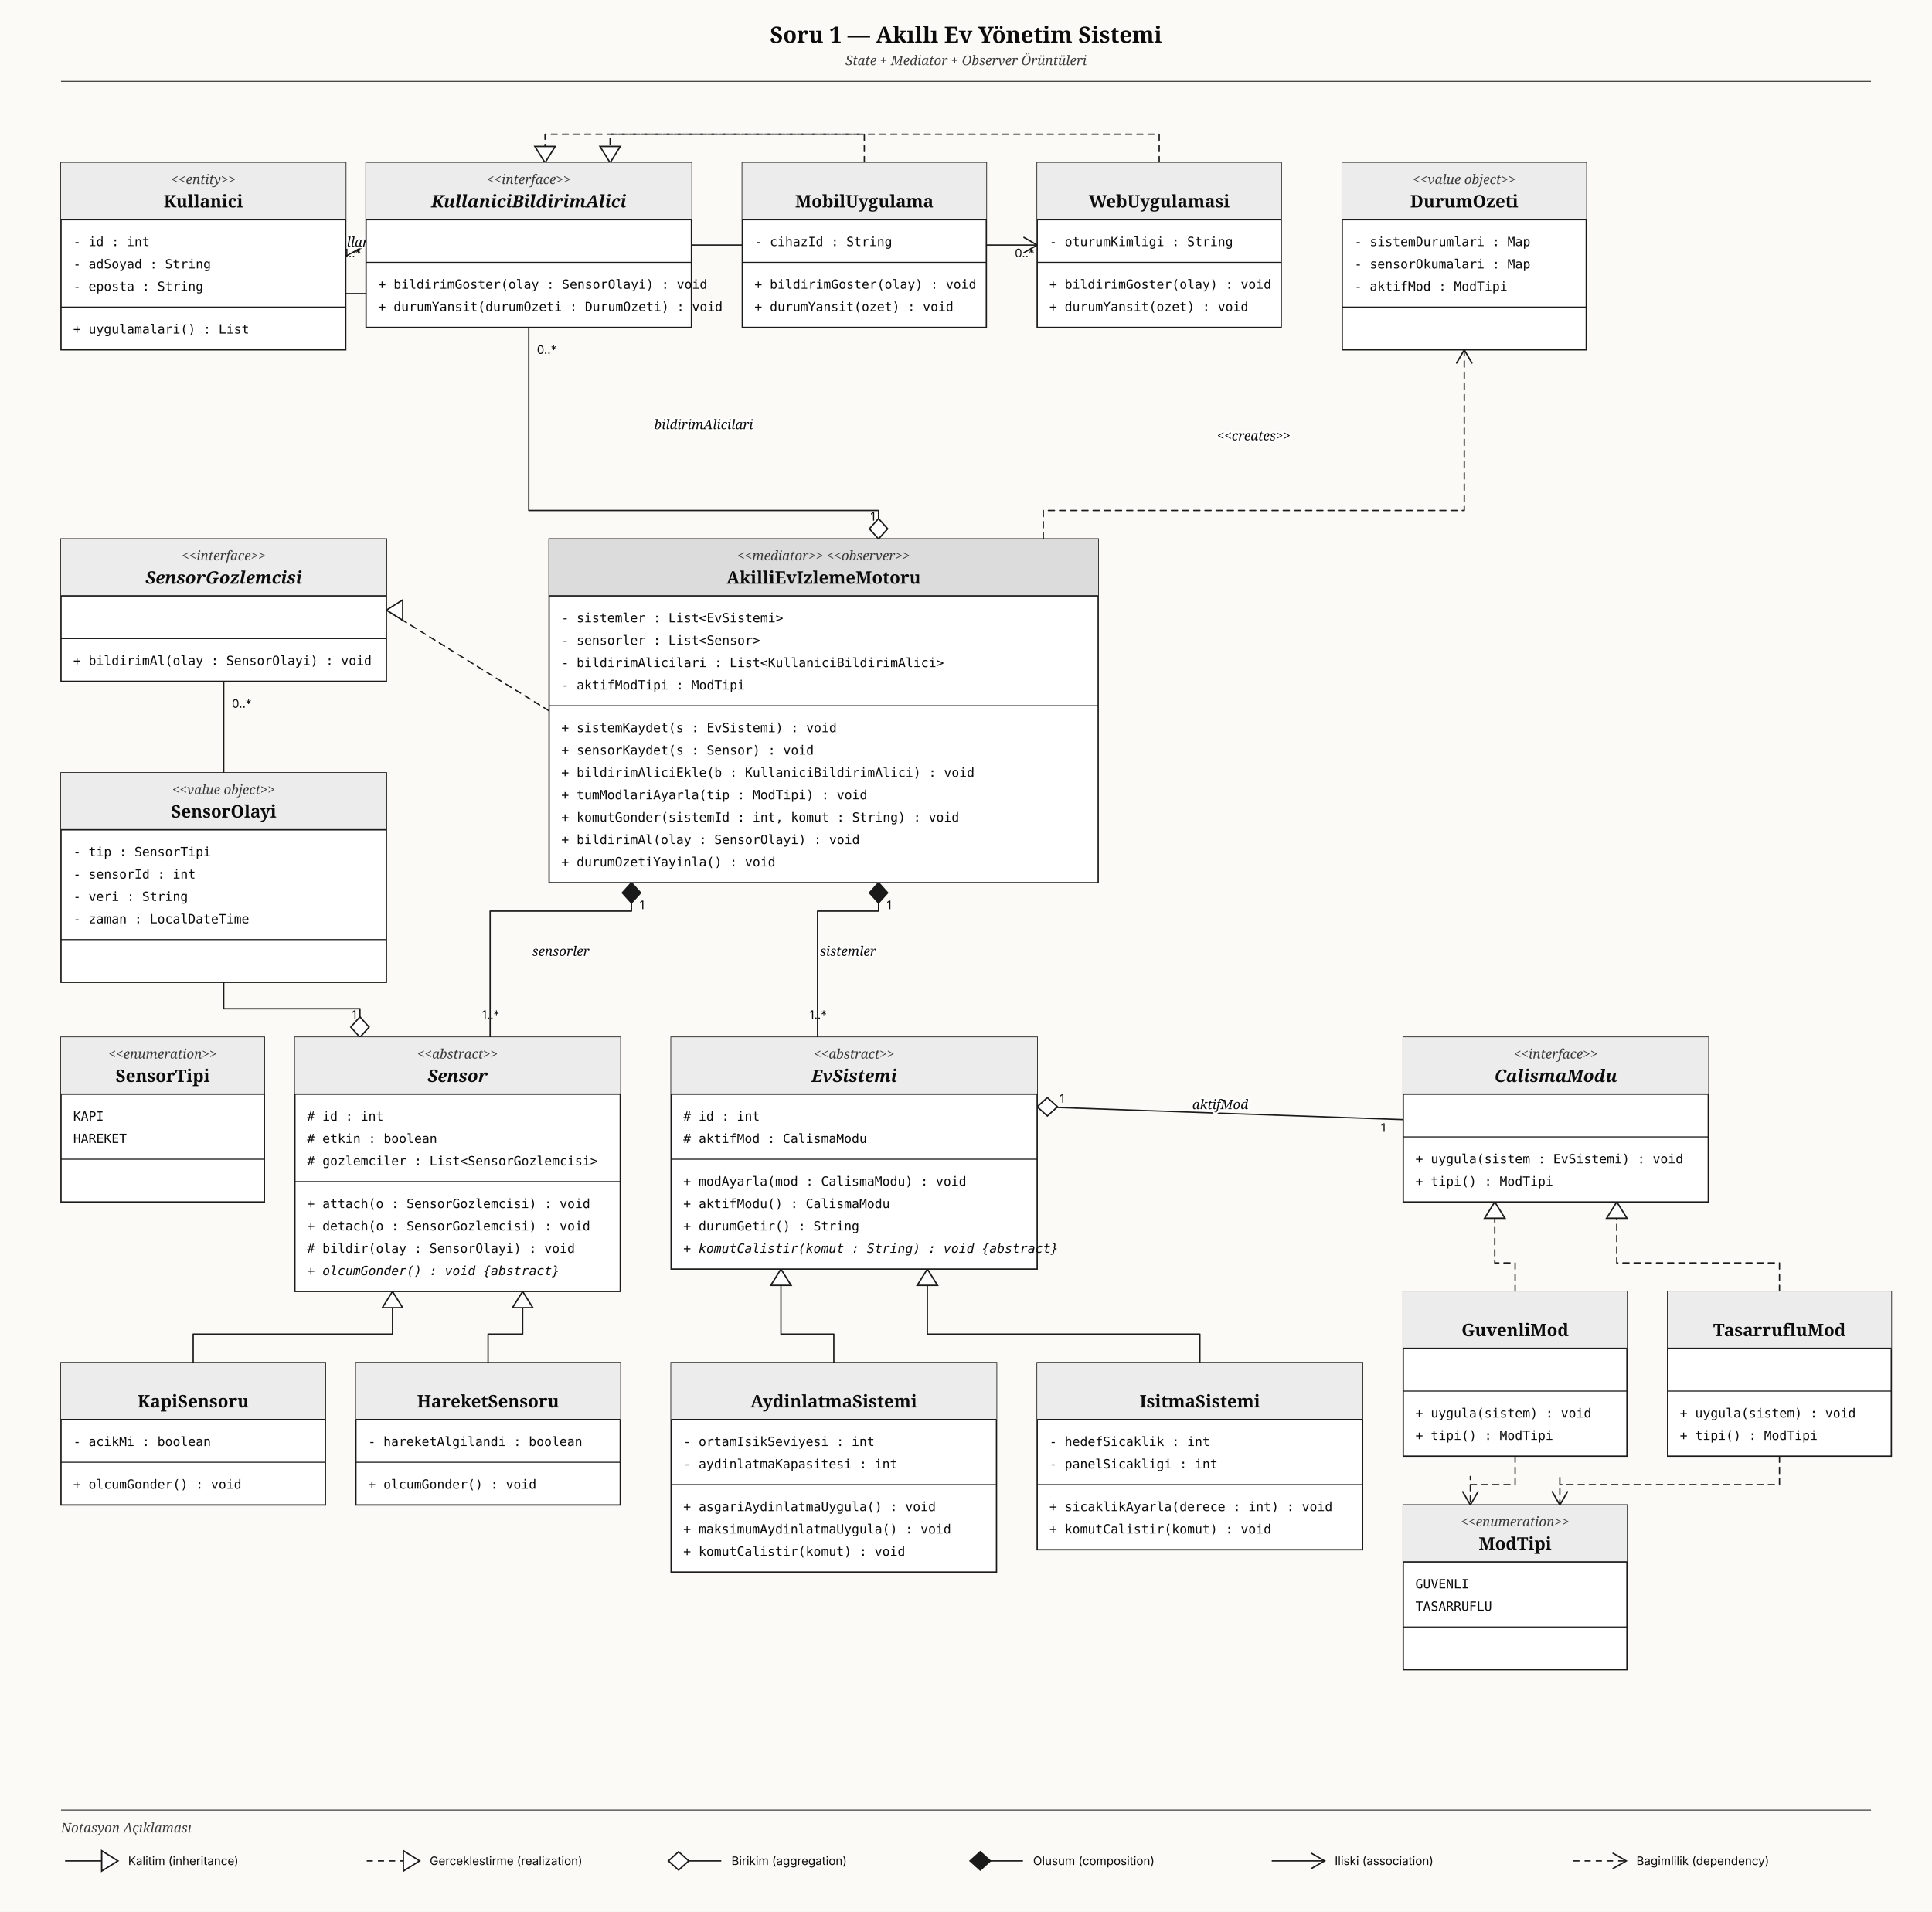
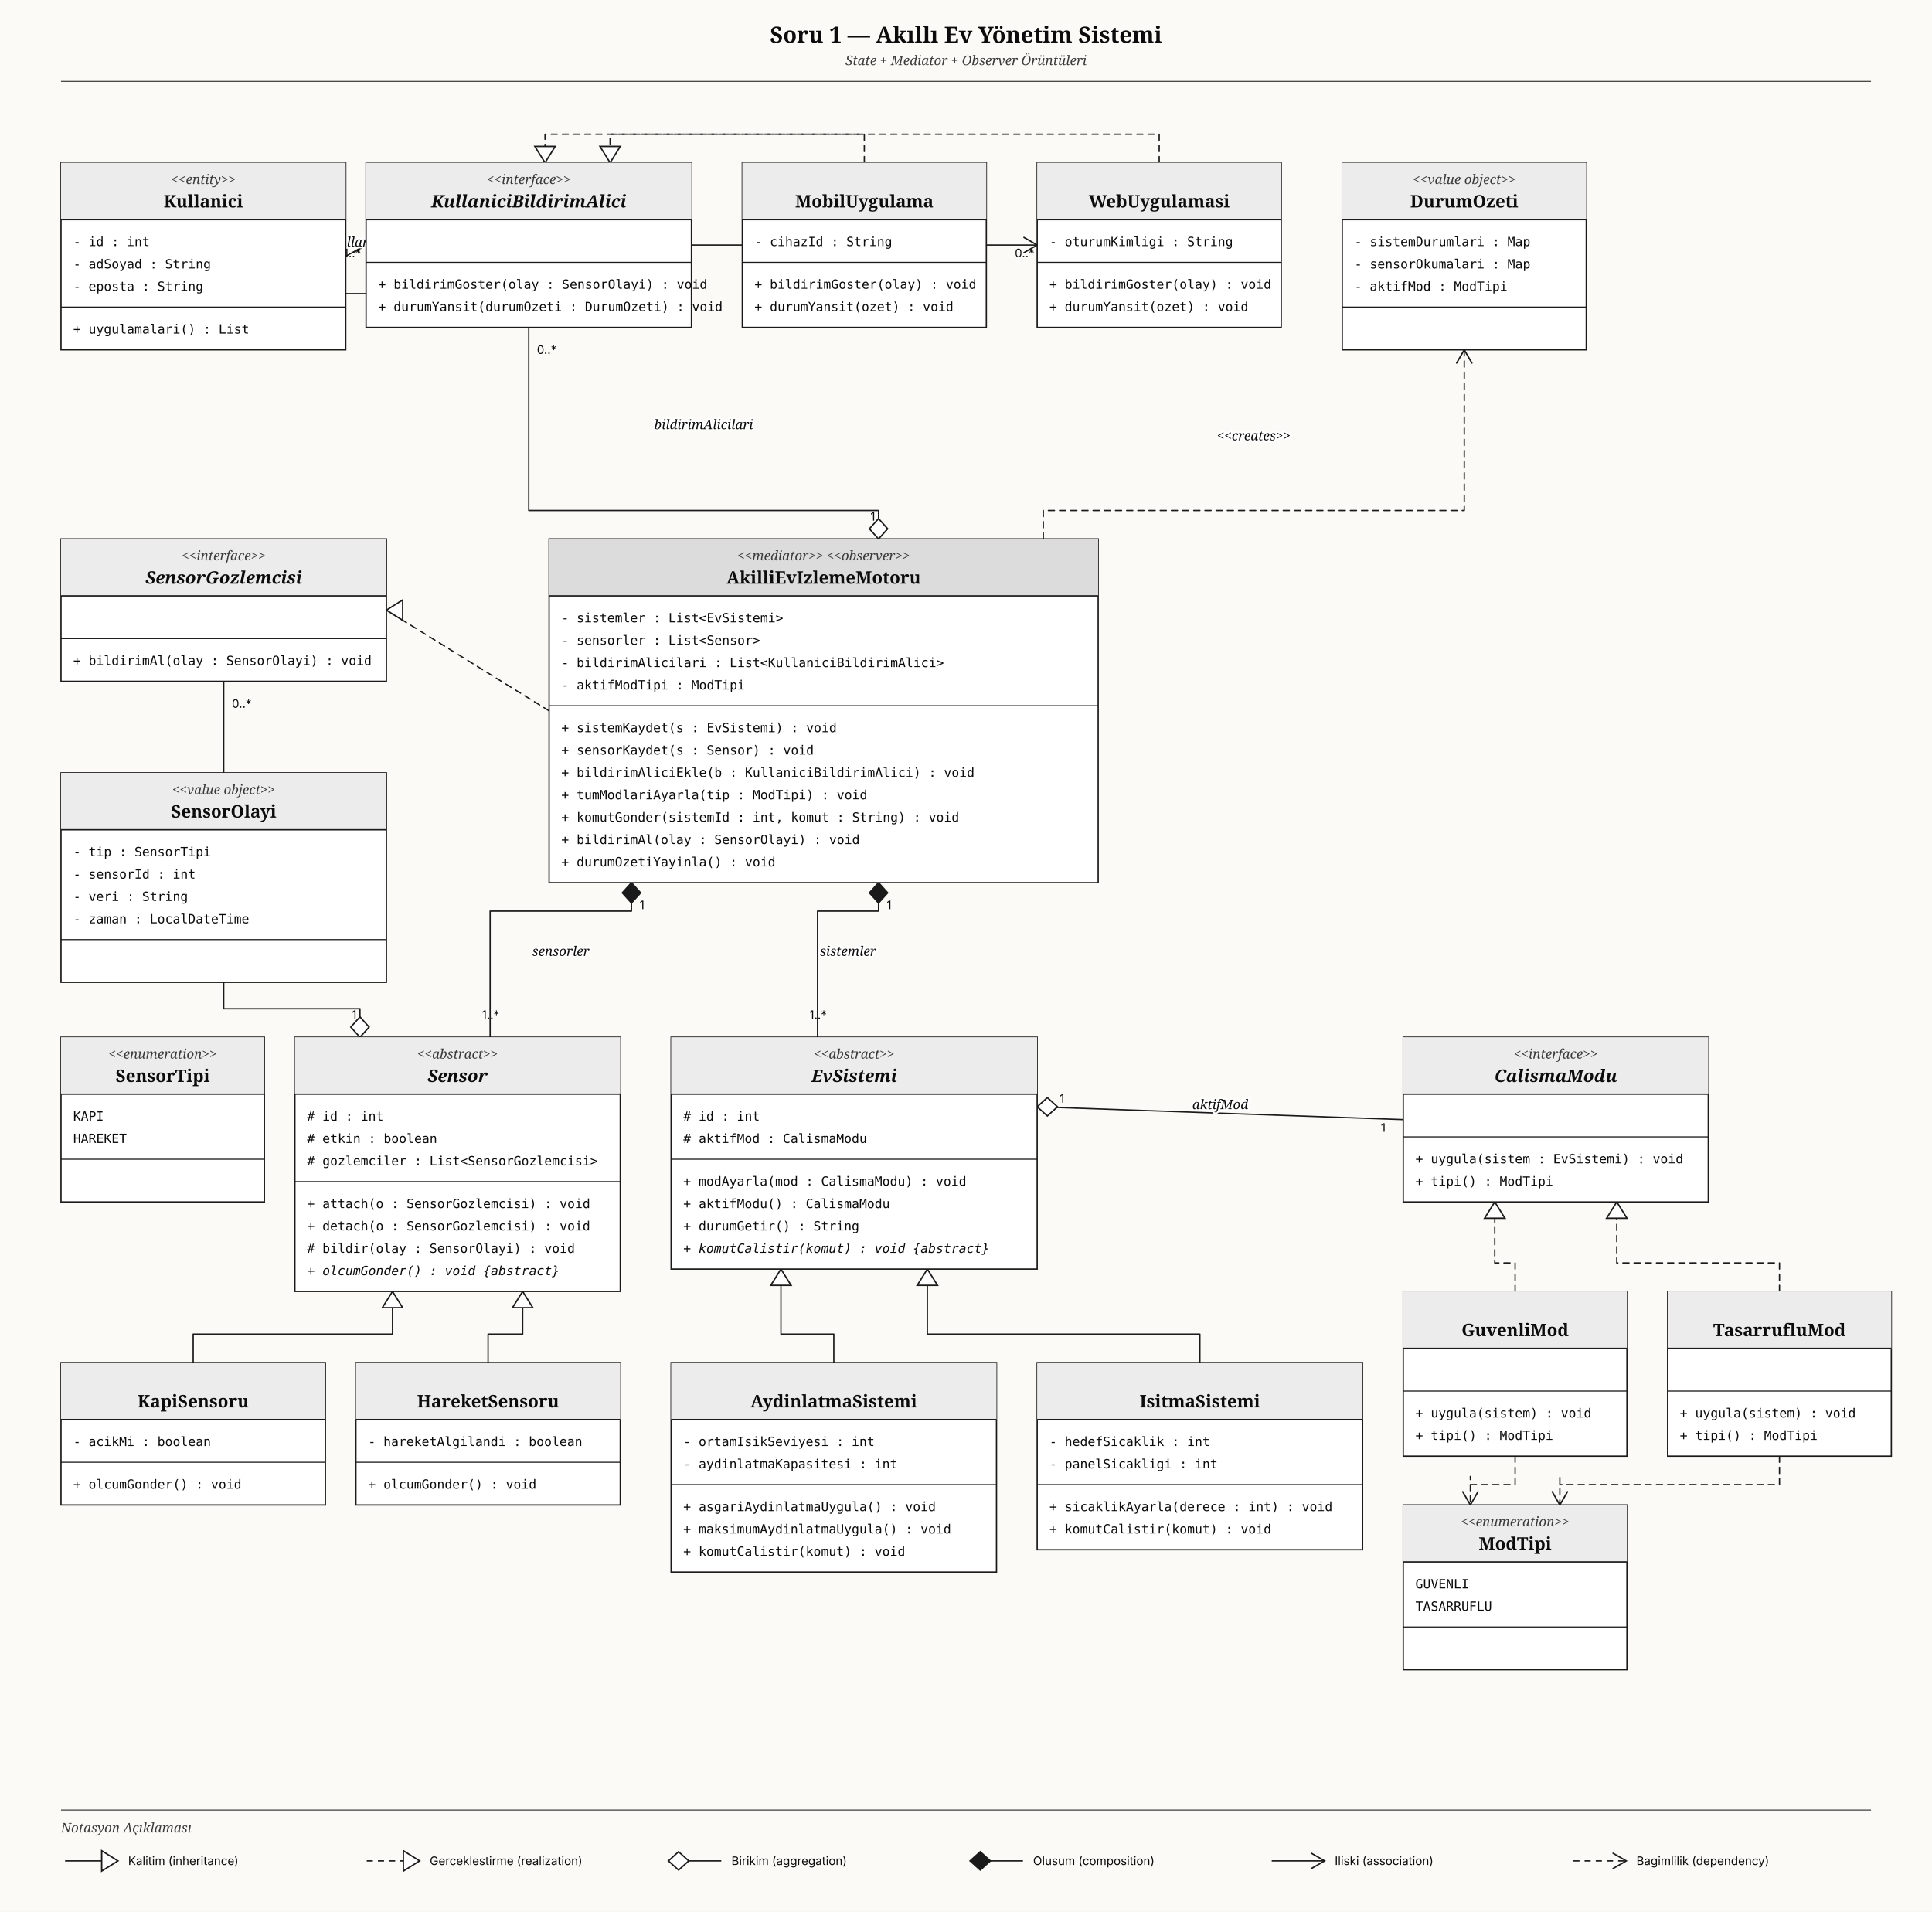
<svg xmlns="http://www.w3.org/2000/svg" viewBox="0 0 1900 1880" width="1900" height="1880">
  <rect width="1900" height="1880" fill="#fbfaf6" />
  <text x="950" y="42" text-anchor="middle" font-family="'EB Garamond','Georgia','Cambria',serif" font-size="22" font-weight="700" fill="#0c0c0c">
      Soru 1 — Akıllı Ev Yönetim Sistemi
    </text>
  <text x="950" y="64" text-anchor="middle" font-family="'EB Garamond','Georgia','Cambria',serif" font-size="13" font-style="italic" fill="#3a3a3a">
      State + Mediator + Observer Örüntüleri
    </text>
  <line x1="60" y1="80" x2="1840" y2="80" stroke="#1a1a1a" stroke-width="0.8" />
  <g class="rel-association">
    <path d="M 340 252 L 360 241" fill="none" stroke="#1a1a1a" stroke-width="1.3" stroke-linejoin="round" stroke-linecap="round" />
    <polyline points="347,248.5 360,241 347,233.5" fill="none" stroke="#1a1a1a" stroke-width="1.4" stroke-linejoin="miter" stroke-linecap="round" />
    <text x="362" y="248" font-family="'Inter','Helvetica Neue','Segoe UI',Arial,sans-serif" font-size="11.5" fill="#0c0c0c">1</text>
    <text x="338" y="253" font-family="'Inter','Helvetica Neue','Segoe UI',Arial,sans-serif" font-size="11.5" fill="#0c0c0c">1..*</text>
    <g>
      <text x="350" y="242.5" text-anchor="middle" font-family="'EB Garamond','Georgia','Cambria',serif" font-size="13" font-style="italic" fill="#0c0c0c" paint-order="stroke" stroke="#ffffff" stroke-width="3.5" stroke-linejoin="round">
        kullanir
      </text>
    </g>
  </g>
  <g class="rel-realization">
    <path d="M 850 160 L 850 132 L 536 132 L 536 132 L 536 160" fill="none" stroke="#1a1a1a" stroke-width="1.3" stroke-dasharray="6,5" stroke-linejoin="round" stroke-linecap="round" />
    <polygon points="536,160 526,144 546,144" fill="#ffffff" stroke="#1a1a1a" stroke-width="1.4" stroke-linejoin="miter" />
  </g>
  <g class="rel-realization">
    <path d="M 1140 160 L 1140 132 L 600 132 L 600 132 L 600 160" fill="none" stroke="#1a1a1a" stroke-width="1.3" stroke-dasharray="6,5" stroke-linejoin="round" stroke-linecap="round" />
    <polygon points="600,160 590,144 610,144" fill="#ffffff" stroke="#1a1a1a" stroke-width="1.4" stroke-linejoin="miter" />
  </g>
  <g class="rel-aggregation">
    <path d="M 864 530 L 864 502 L 520 502 L 520 350 L 520 322" fill="none" stroke="#1a1a1a" stroke-width="1.3" stroke-linejoin="round" stroke-linecap="round" />
    <polygon points="864,530 855,520 864,510 873,520" fill="#ffffff" stroke="#1a1a1a" stroke-width="1.4" stroke-linejoin="miter" />
    <text x="856" y="512" font-family="'Inter','Helvetica Neue','Segoe UI',Arial,sans-serif" font-size="11.5" fill="#0c0c0c">1</text>
    <text x="528" y="348" font-family="'Inter','Helvetica Neue','Segoe UI',Arial,sans-serif" font-size="11.5" fill="#0c0c0c">0..*</text>
    <g>
      <text x="692" y="422" text-anchor="middle" font-family="'EB Garamond','Georgia','Cambria',serif" font-size="13" font-style="italic" fill="#0c0c0c" paint-order="stroke" stroke="#ffffff" stroke-width="3.5" stroke-linejoin="round">
        bildirimAlicilari
      </text>
    </g>
  </g>
  <g class="rel-dependency">
    <path d="M 1026 530 L 1026 502 L 1440 502 L 1440 372 L 1440 344" fill="none" stroke="#1a1a1a" stroke-width="1.3" stroke-dasharray="6,5" stroke-linejoin="round" stroke-linecap="round" />
    <polyline points="1447.5,357 1440,344 1432.5,357" fill="none" stroke="#1a1a1a" stroke-width="1.4" stroke-linejoin="miter" stroke-linecap="round" />
    <g>
      <text x="1233" y="433" text-anchor="middle" font-family="'EB Garamond','Georgia','Cambria',serif" font-size="13" font-style="italic" fill="#0c0c0c" paint-order="stroke" stroke="#ffffff" stroke-width="3.5" stroke-linejoin="round">
        &lt;&lt;creates&gt;&gt;
      </text>
    </g>
  </g>
  <g class="rel-realization">
    <path d="M 540 699 L 380 600" fill="none" stroke="#1a1a1a" stroke-width="1.3" stroke-dasharray="6,5" stroke-linejoin="round" stroke-linecap="round" />
    <polygon points="380,600 396,590 396,610" fill="#ffffff" stroke="#1a1a1a" stroke-width="1.4" stroke-linejoin="miter" />
  </g>
  <g class="rel-aggregation">
    <path d="M 354 1020 L 354 992 L 220 992 L 220 698 L 220 670" fill="none" stroke="#1a1a1a" stroke-width="1.3" stroke-linejoin="round" stroke-linecap="round" />
    <polygon points="354,1020 345,1010 354,1000 363,1010" fill="#ffffff" stroke="#1a1a1a" stroke-width="1.4" stroke-linejoin="miter" />
    <text x="346" y="1002" font-family="'Inter','Helvetica Neue','Segoe UI',Arial,sans-serif" font-size="11.5" fill="#0c0c0c">1</text>
    <text x="228" y="696" font-family="'Inter','Helvetica Neue','Segoe UI',Arial,sans-serif" font-size="11.5" fill="#0c0c0c">0..*</text>
    <g>
      <text x="287" y="841" text-anchor="middle" font-family="'EB Garamond','Georgia','Cambria',serif" font-size="13" font-style="italic" fill="#0c0c0c" paint-order="stroke" stroke="#ffffff" stroke-width="3.5" stroke-linejoin="round">
        gozlemciler
      </text>
    </g>
  </g>
  <g class="rel-composition">
    <path d="M 621 868 L 621 896 L 482 896 L 482 992 L 482 1020" fill="none" stroke="#1a1a1a" stroke-width="1.3" stroke-linejoin="round" stroke-linecap="round" />
    <polygon points="621,868 630,878 621,888 612,878" fill="#1a1a1a" stroke="#1a1a1a" stroke-width="1.4" stroke-linejoin="miter" />
    <text x="629" y="894" font-family="'Inter','Helvetica Neue','Segoe UI',Arial,sans-serif" font-size="11.5" fill="#0c0c0c">1</text>
    <text x="474" y="1002" font-family="'Inter','Helvetica Neue','Segoe UI',Arial,sans-serif" font-size="11.5" fill="#0c0c0c">1..*</text>
    <g>
      <text x="551.5" y="940" text-anchor="middle" font-family="'EB Garamond','Georgia','Cambria',serif" font-size="13" font-style="italic" fill="#0c0c0c" paint-order="stroke" stroke="#ffffff" stroke-width="3.5" stroke-linejoin="round">
        sensorler
      </text>
    </g>
  </g>
  <g class="rel-composition">
    <path d="M 864 868 L 864 896 L 804 896 L 804 992 L 804 1020" fill="none" stroke="#1a1a1a" stroke-width="1.3" stroke-linejoin="round" stroke-linecap="round" />
    <polygon points="864,868 873,878 864,888 855,878" fill="#1a1a1a" stroke="#1a1a1a" stroke-width="1.4" stroke-linejoin="miter" />
    <text x="872" y="894" font-family="'Inter','Helvetica Neue','Segoe UI',Arial,sans-serif" font-size="11.5" fill="#0c0c0c">1</text>
    <text x="796" y="1002" font-family="'Inter','Helvetica Neue','Segoe UI',Arial,sans-serif" font-size="11.5" fill="#0c0c0c">1..*</text>
    <g>
      <text x="834" y="940" text-anchor="middle" font-family="'EB Garamond','Georgia','Cambria',serif" font-size="13" font-style="italic" fill="#0c0c0c" paint-order="stroke" stroke="#ffffff" stroke-width="3.5" stroke-linejoin="round">
        sistemler
      </text>
    </g>
  </g>
  <g class="rel-inheritance">
    <path d="M 190 1340 L 190 1312 L 386 1312 L 386 1298 L 386 1270" fill="none" stroke="#1a1a1a" stroke-width="1.3" stroke-linejoin="round" stroke-linecap="round" />
    <polygon points="386,1270 396,1286 376,1286" fill="#ffffff" stroke="#1a1a1a" stroke-width="1.4" stroke-linejoin="miter" />
  </g>
  <g class="rel-inheritance">
    <path d="M 480 1340 L 480 1312 L 514 1312 L 514 1298 L 514 1270" fill="none" stroke="#1a1a1a" stroke-width="1.3" stroke-linejoin="round" stroke-linecap="round" />
    <polygon points="514,1270 524,1286 504,1286" fill="#ffffff" stroke="#1a1a1a" stroke-width="1.4" stroke-linejoin="miter" />
  </g>
  <g class="rel-inheritance">
    <path d="M 820 1340 L 820 1312 L 768 1312 L 768 1276 L 768 1248" fill="none" stroke="#1a1a1a" stroke-width="1.3" stroke-linejoin="round" stroke-linecap="round" />
    <polygon points="768,1248 778,1264 758,1264" fill="#ffffff" stroke="#1a1a1a" stroke-width="1.4" stroke-linejoin="miter" />
  </g>
  <g class="rel-inheritance">
    <path d="M 1180 1340 L 1180 1312 L 912 1312 L 912 1276 L 912 1248" fill="none" stroke="#1a1a1a" stroke-width="1.3" stroke-linejoin="round" stroke-linecap="round" />
    <polygon points="912,1248 922,1264 902,1264" fill="#ffffff" stroke="#1a1a1a" stroke-width="1.4" stroke-linejoin="miter" />
  </g>
  <g class="rel-aggregation">
    <path d="M 1020 1088.4 L 1380 1101" fill="none" stroke="#1a1a1a" stroke-width="1.3" stroke-linejoin="round" stroke-linecap="round" />
    <polygon points="1020,1088.4 1030,1079.4 1040,1088.4 1030,1097.4" fill="#ffffff" stroke="#1a1a1a" stroke-width="1.4" stroke-linejoin="miter" />
    <text x="1042" y="1084.4" font-family="'Inter','Helvetica Neue','Segoe UI',Arial,sans-serif" font-size="11.5" fill="#0c0c0c">1</text>
    <text x="1358" y="1113" font-family="'Inter','Helvetica Neue','Segoe UI',Arial,sans-serif" font-size="11.5" fill="#0c0c0c">1</text>
    <g>
      <text x="1200" y="1090.7" text-anchor="middle" font-family="'EB Garamond','Georgia','Cambria',serif" font-size="13" font-style="italic" fill="#0c0c0c" paint-order="stroke" stroke="#ffffff" stroke-width="3.5" stroke-linejoin="round">
        aktifMod
      </text>
    </g>
  </g>
  <g class="rel-realization">
    <path d="M 1490 1270 L 1490 1242 L 1470 1242 L 1470 1210 L 1470 1182" fill="none" stroke="#1a1a1a" stroke-width="1.3" stroke-dasharray="6,5" stroke-linejoin="round" stroke-linecap="round" />
    <polygon points="1470,1182 1480,1198 1460,1198" fill="#ffffff" stroke="#1a1a1a" stroke-width="1.4" stroke-linejoin="miter" />
  </g>
  <g class="rel-realization">
    <path d="M 1750 1270 L 1750 1242 L 1590 1242 L 1590 1210 L 1590 1182" fill="none" stroke="#1a1a1a" stroke-width="1.3" stroke-dasharray="6,5" stroke-linejoin="round" stroke-linecap="round" />
    <polygon points="1590,1182 1600,1198 1580,1198" fill="#ffffff" stroke="#1a1a1a" stroke-width="1.4" stroke-linejoin="miter" />
  </g>
  <g class="rel-dependency">
    <path d="M 1490 1432 L 1490 1460 L 1446 1460 L 1446 1452 L 1446 1480" fill="none" stroke="#1a1a1a" stroke-width="1.3" stroke-dasharray="6,5" stroke-linejoin="round" stroke-linecap="round" />
    <polyline points="1438.5,1467 1446,1480 1453.5,1467" fill="none" stroke="#1a1a1a" stroke-width="1.4" stroke-linejoin="miter" stroke-linecap="round" />
  </g>
  <g class="rel-dependency">
    <path d="M 1750 1432 L 1750 1460 L 1534 1460 L 1534 1452 L 1534 1480" fill="none" stroke="#1a1a1a" stroke-width="1.3" stroke-dasharray="6,5" stroke-linejoin="round" stroke-linecap="round" />
    <polyline points="1526.5,1467 1534,1480 1541.5,1467" fill="none" stroke="#1a1a1a" stroke-width="1.4" stroke-linejoin="miter" stroke-linecap="round" />
  </g>
  <g class="rel-association">
    <path d="M 340 288.8 L 368 288.8 L 368 241 L 992 241 L 1020 241" fill="none" stroke="#1a1a1a" stroke-width="1.3" stroke-linejoin="round" stroke-linecap="round" />
    <polyline points="1007,248.5 1020,241 1007,233.5" fill="none" stroke="#1a1a1a" stroke-width="1.4" stroke-linejoin="miter" stroke-linecap="round" />
    <text x="362" y="284.8" font-family="'Inter','Helvetica Neue','Segoe UI',Arial,sans-serif" font-size="11.5" fill="#0c0c0c">1</text>
    <text x="998" y="253" font-family="'Inter','Helvetica Neue','Segoe UI',Arial,sans-serif" font-size="11.5" fill="#0c0c0c">0..*</text>
  </g>
  <g class="cls-Kullanici">
    <rect x="60" y="160" width="280" height="184" fill="#ffffff" stroke="#1a1a1a" stroke-width="1.3" />
    <rect x="60" y="160" width="280" height="56" fill="#ececec" stroke="none" />
    <line x1="60" y1="216" x2="340" y2="216" stroke="#1a1a1a" stroke-width="1.3" />
    <text x="200" y="181" text-anchor="middle" font-family="'EB Garamond','Georgia','Cambria',serif" font-style="italic" font-size="13" fill="#3a3a3a">
      &lt;&lt;entity&gt;&gt;
    </text>
    <text x="200" y="204" text-anchor="middle" font-family="'EB Garamond','Georgia','Cambria',serif" font-weight="700" font-size="17" fill="#0c0c0c">
    Kullanici
  </text>
    <text x="72" y="242" font-family="'JetBrains Mono','SFMono-Regular','Consolas',Menlo,monospace" font-size="12.5" fill="#0c0c0c">- id : int</text>
    <text x="72" y="264" font-family="'JetBrains Mono','SFMono-Regular','Consolas',Menlo,monospace" font-size="12.5" fill="#0c0c0c">- adSoyad : String</text>
    <text x="72" y="286" font-family="'JetBrains Mono','SFMono-Regular','Consolas',Menlo,monospace" font-size="12.5" fill="#0c0c0c">- eposta : String</text>
    <line x1="60" y1="302" x2="340" y2="302" stroke="#1a1a1a" stroke-width="1" />
    <text x="72" y="328" font-family="'JetBrains Mono','SFMono-Regular','Consolas',Menlo,monospace" font-size="12.5" fill="#0c0c0c">+ uygulamalari() : List</text>
  </g>
  <g class="cls-KullaniciBildirimAlici">
    <rect x="360" y="160" width="320" height="162" fill="#ffffff" stroke="#1a1a1a" stroke-width="1.3" />
    <rect x="360" y="160" width="320" height="56" fill="#ececec" stroke="none" />
    <line x1="360" y1="216" x2="680" y2="216" stroke="#1a1a1a" stroke-width="1.3" />
    <text x="520" y="181" text-anchor="middle" font-family="'EB Garamond','Georgia','Cambria',serif" font-style="italic" font-size="13" fill="#3a3a3a">
      &lt;&lt;interface&gt;&gt;
    </text>
    <text x="520" y="204" text-anchor="middle" font-family="'EB Garamond','Georgia','Cambria',serif" font-weight="700" font-size="17" font-style="italic" fill="#0c0c0c">
    KullaniciBildirimAlici
  </text>
    <line x1="360" y1="258" x2="680" y2="258" stroke="#1a1a1a" stroke-width="1" />
    <text x="372" y="284" font-family="'JetBrains Mono','SFMono-Regular','Consolas',Menlo,monospace" font-size="12.5" fill="#0c0c0c">+ bildirimGoster(olay : SensorOlayi) : void</text>
    <text x="372" y="306" font-family="'JetBrains Mono','SFMono-Regular','Consolas',Menlo,monospace" font-size="12.5" fill="#0c0c0c">+ durumYansit(durumOzeti : DurumOzeti) : void</text>
  </g>
  <g class="cls-MobilUygulama">
    <rect x="730" y="160" width="240" height="162" fill="#ffffff" stroke="#1a1a1a" stroke-width="1.3" />
    <rect x="730" y="160" width="240" height="56" fill="#ececec" stroke="none" />
    <line x1="730" y1="216" x2="970" y2="216" stroke="#1a1a1a" stroke-width="1.3" />
    <text x="850" y="204" text-anchor="middle" font-family="'EB Garamond','Georgia','Cambria',serif" font-weight="700" font-size="17" fill="#0c0c0c">
    MobilUygulama
  </text>
    <text x="742" y="242" font-family="'JetBrains Mono','SFMono-Regular','Consolas',Menlo,monospace" font-size="12.5" fill="#0c0c0c">- cihazId : String</text>
    <line x1="730" y1="258" x2="970" y2="258" stroke="#1a1a1a" stroke-width="1" />
    <text x="742" y="284" font-family="'JetBrains Mono','SFMono-Regular','Consolas',Menlo,monospace" font-size="12.5" fill="#0c0c0c">+ bildirimGoster(olay) : void</text>
    <text x="742" y="306" font-family="'JetBrains Mono','SFMono-Regular','Consolas',Menlo,monospace" font-size="12.5" fill="#0c0c0c">+ durumYansit(ozet) : void</text>
  </g>
  <g class="cls-WebUygulamasi">
    <rect x="1020" y="160" width="240" height="162" fill="#ffffff" stroke="#1a1a1a" stroke-width="1.3" />
    <rect x="1020" y="160" width="240" height="56" fill="#ececec" stroke="none" />
    <line x1="1020" y1="216" x2="1260" y2="216" stroke="#1a1a1a" stroke-width="1.3" />
    <text x="1140" y="204" text-anchor="middle" font-family="'EB Garamond','Georgia','Cambria',serif" font-weight="700" font-size="17" fill="#0c0c0c">
    WebUygulamasi
  </text>
    <text x="1032" y="242" font-family="'JetBrains Mono','SFMono-Regular','Consolas',Menlo,monospace" font-size="12.5" fill="#0c0c0c">- oturumKimligi : String</text>
    <line x1="1020" y1="258" x2="1260" y2="258" stroke="#1a1a1a" stroke-width="1" />
    <text x="1032" y="284" font-family="'JetBrains Mono','SFMono-Regular','Consolas',Menlo,monospace" font-size="12.5" fill="#0c0c0c">+ bildirimGoster(olay) : void</text>
    <text x="1032" y="306" font-family="'JetBrains Mono','SFMono-Regular','Consolas',Menlo,monospace" font-size="12.5" fill="#0c0c0c">+ durumYansit(ozet) : void</text>
  </g>
  <g class="cls-DurumOzeti">
    <rect x="1320" y="160" width="240" height="184" fill="#ffffff" stroke="#1a1a1a" stroke-width="1.3" />
    <rect x="1320" y="160" width="240" height="56" fill="#ececec" stroke="none" />
    <line x1="1320" y1="216" x2="1560" y2="216" stroke="#1a1a1a" stroke-width="1.3" />
    <text x="1440" y="181" text-anchor="middle" font-family="'EB Garamond','Georgia','Cambria',serif" font-style="italic" font-size="13" fill="#3a3a3a">
      &lt;&lt;value object&gt;&gt;
    </text>
    <text x="1440" y="204" text-anchor="middle" font-family="'EB Garamond','Georgia','Cambria',serif" font-weight="700" font-size="17" fill="#0c0c0c">
    DurumOzeti
  </text>
    <text x="1332" y="242" font-family="'JetBrains Mono','SFMono-Regular','Consolas',Menlo,monospace" font-size="12.5" fill="#0c0c0c">- sistemDurumlari : Map</text>
    <text x="1332" y="264" font-family="'JetBrains Mono','SFMono-Regular','Consolas',Menlo,monospace" font-size="12.5" fill="#0c0c0c">- sensorOkumalari : Map</text>
    <text x="1332" y="286" font-family="'JetBrains Mono','SFMono-Regular','Consolas',Menlo,monospace" font-size="12.5" fill="#0c0c0c">- aktifMod : ModTipi</text>
    <line x1="1320" y1="302" x2="1560" y2="302" stroke="#1a1a1a" stroke-width="1" />
  </g>
  <g class="cls-AkilliEvIzlemeMotoru">
    <rect x="540" y="530" width="540" height="338" fill="#ffffff" stroke="#1a1a1a" stroke-width="1.3" />
    <rect x="540" y="530" width="540" height="56" fill="#dcdcdc" stroke="none" />
    <line x1="540" y1="586" x2="1080" y2="586" stroke="#1a1a1a" stroke-width="1.3" />
    <text x="810" y="551" text-anchor="middle" font-family="'EB Garamond','Georgia','Cambria',serif" font-style="italic" font-size="13" fill="#3a3a3a">
      &lt;&lt;mediator&gt;&gt; &lt;&lt;observer&gt;&gt;
    </text>
    <text x="810" y="574" text-anchor="middle" font-family="'EB Garamond','Georgia','Cambria',serif" font-weight="700" font-size="17" fill="#0c0c0c">
    AkilliEvIzlemeMotoru
  </text>
    <text x="552" y="612" font-family="'JetBrains Mono','SFMono-Regular','Consolas',Menlo,monospace" font-size="12.5" fill="#0c0c0c">- sistemler : List&lt;EvSistemi&gt;</text>
    <text x="552" y="634" font-family="'JetBrains Mono','SFMono-Regular','Consolas',Menlo,monospace" font-size="12.5" fill="#0c0c0c">- sensorler : List&lt;Sensor&gt;</text>
    <text x="552" y="656" font-family="'JetBrains Mono','SFMono-Regular','Consolas',Menlo,monospace" font-size="12.5" fill="#0c0c0c">- bildirimAlicilari : List&lt;KullaniciBildirimAlici&gt;</text>
    <text x="552" y="678" font-family="'JetBrains Mono','SFMono-Regular','Consolas',Menlo,monospace" font-size="12.5" fill="#0c0c0c">- aktifModTipi : ModTipi</text>
    <line x1="540" y1="694" x2="1080" y2="694" stroke="#1a1a1a" stroke-width="1" />
    <text x="552" y="720" font-family="'JetBrains Mono','SFMono-Regular','Consolas',Menlo,monospace" font-size="12.5" fill="#0c0c0c">+ sistemKaydet(s : EvSistemi) : void</text>
    <text x="552" y="742" font-family="'JetBrains Mono','SFMono-Regular','Consolas',Menlo,monospace" font-size="12.5" fill="#0c0c0c">+ sensorKaydet(s : Sensor) : void</text>
    <text x="552" y="764" font-family="'JetBrains Mono','SFMono-Regular','Consolas',Menlo,monospace" font-size="12.5" fill="#0c0c0c">+ bildirimAliciEkle(b : KullaniciBildirimAlici) : void</text>
    <text x="552" y="786" font-family="'JetBrains Mono','SFMono-Regular','Consolas',Menlo,monospace" font-size="12.5" fill="#0c0c0c">+ tumModlariAyarla(tip : ModTipi) : void</text>
    <text x="552" y="808" font-family="'JetBrains Mono','SFMono-Regular','Consolas',Menlo,monospace" font-size="12.5" fill="#0c0c0c">+ komutGonder(sistemId : int, komut : String) : void</text>
    <text x="552" y="830" font-family="'JetBrains Mono','SFMono-Regular','Consolas',Menlo,monospace" font-size="12.5" fill="#0c0c0c">+ bildirimAl(olay : SensorOlayi) : void</text>
    <text x="552" y="852" font-family="'JetBrains Mono','SFMono-Regular','Consolas',Menlo,monospace" font-size="12.5" fill="#0c0c0c">+ durumOzetiYayinla() : void</text>
  </g>
  <g class="cls-SensorGozlemcisi">
    <rect x="60" y="530" width="320" height="140" fill="#ffffff" stroke="#1a1a1a" stroke-width="1.3" />
    <rect x="60" y="530" width="320" height="56" fill="#ececec" stroke="none" />
    <line x1="60" y1="586" x2="380" y2="586" stroke="#1a1a1a" stroke-width="1.3" />
    <text x="220" y="551" text-anchor="middle" font-family="'EB Garamond','Georgia','Cambria',serif" font-style="italic" font-size="13" fill="#3a3a3a">
      &lt;&lt;interface&gt;&gt;
    </text>
    <text x="220" y="574" text-anchor="middle" font-family="'EB Garamond','Georgia','Cambria',serif" font-weight="700" font-size="17" font-style="italic" fill="#0c0c0c">
    SensorGozlemcisi
  </text>
    <line x1="60" y1="628" x2="380" y2="628" stroke="#1a1a1a" stroke-width="1" />
    <text x="72" y="654" font-family="'JetBrains Mono','SFMono-Regular','Consolas',Menlo,monospace" font-size="12.5" fill="#0c0c0c">+ bildirimAl(olay : SensorOlayi) : void</text>
  </g>
  <g class="cls-SensorOlayi">
    <rect x="60" y="760" width="320" height="206" fill="#ffffff" stroke="#1a1a1a" stroke-width="1.3" />
    <rect x="60" y="760" width="320" height="56" fill="#ececec" stroke="none" />
    <line x1="60" y1="816" x2="380" y2="816" stroke="#1a1a1a" stroke-width="1.3" />
    <text x="220" y="781" text-anchor="middle" font-family="'EB Garamond','Georgia','Cambria',serif" font-style="italic" font-size="13" fill="#3a3a3a">
      &lt;&lt;value object&gt;&gt;
    </text>
    <text x="220" y="804" text-anchor="middle" font-family="'EB Garamond','Georgia','Cambria',serif" font-weight="700" font-size="17" fill="#0c0c0c">
    SensorOlayi
  </text>
    <text x="72" y="842" font-family="'JetBrains Mono','SFMono-Regular','Consolas',Menlo,monospace" font-size="12.5" fill="#0c0c0c">- tip : SensorTipi</text>
    <text x="72" y="864" font-family="'JetBrains Mono','SFMono-Regular','Consolas',Menlo,monospace" font-size="12.5" fill="#0c0c0c">- sensorId : int</text>
    <text x="72" y="886" font-family="'JetBrains Mono','SFMono-Regular','Consolas',Menlo,monospace" font-size="12.5" fill="#0c0c0c">- veri : String</text>
    <text x="72" y="908" font-family="'JetBrains Mono','SFMono-Regular','Consolas',Menlo,monospace" font-size="12.5" fill="#0c0c0c">- zaman : LocalDateTime</text>
    <line x1="60" y1="924" x2="380" y2="924" stroke="#1a1a1a" stroke-width="1" />
  </g>
  <g class="cls-SensorTipi">
    <rect x="60" y="1020" width="200" height="162" fill="#ffffff" stroke="#1a1a1a" stroke-width="1.3" />
    <rect x="60" y="1020" width="200" height="56" fill="#ececec" stroke="none" />
    <line x1="60" y1="1076" x2="260" y2="1076" stroke="#1a1a1a" stroke-width="1.3" />
    <text x="160" y="1041" text-anchor="middle" font-family="'EB Garamond','Georgia','Cambria',serif" font-style="italic" font-size="13" fill="#3a3a3a">
      &lt;&lt;enumeration&gt;&gt;
    </text>
    <text x="160" y="1064" text-anchor="middle" font-family="'EB Garamond','Georgia','Cambria',serif" font-weight="700" font-size="17" fill="#0c0c0c">
    SensorTipi
  </text>
    <text x="72" y="1102" font-family="'JetBrains Mono','SFMono-Regular','Consolas',Menlo,monospace" font-size="12.5" fill="#0c0c0c">KAPI</text>
    <text x="72" y="1124" font-family="'JetBrains Mono','SFMono-Regular','Consolas',Menlo,monospace" font-size="12.5" fill="#0c0c0c">HAREKET</text>
    <line x1="60" y1="1140" x2="260" y2="1140" stroke="#1a1a1a" stroke-width="1" />
  </g>
  <g class="cls-Sensor">
    <rect x="290" y="1020" width="320" height="250" fill="#ffffff" stroke="#1a1a1a" stroke-width="1.3" />
    <rect x="290" y="1020" width="320" height="56" fill="#ececec" stroke="none" />
    <line x1="290" y1="1076" x2="610" y2="1076" stroke="#1a1a1a" stroke-width="1.3" />
    <text x="450" y="1041" text-anchor="middle" font-family="'EB Garamond','Georgia','Cambria',serif" font-style="italic" font-size="13" fill="#3a3a3a">
      &lt;&lt;abstract&gt;&gt;
    </text>
    <text x="450" y="1064" text-anchor="middle" font-family="'EB Garamond','Georgia','Cambria',serif" font-weight="700" font-size="17" font-style="italic" fill="#0c0c0c">
    Sensor
  </text>
    <text x="302" y="1102" font-family="'JetBrains Mono','SFMono-Regular','Consolas',Menlo,monospace" font-size="12.5" fill="#0c0c0c"># id : int</text>
    <text x="302" y="1124" font-family="'JetBrains Mono','SFMono-Regular','Consolas',Menlo,monospace" font-size="12.5" fill="#0c0c0c"># etkin : boolean</text>
    <text x="302" y="1146" font-family="'JetBrains Mono','SFMono-Regular','Consolas',Menlo,monospace" font-size="12.5" fill="#0c0c0c"># gozlemciler : List&lt;SensorGozlemcisi&gt;</text>
    <line x1="290" y1="1162" x2="610" y2="1162" stroke="#1a1a1a" stroke-width="1" />
    <text x="302" y="1188" font-family="'JetBrains Mono','SFMono-Regular','Consolas',Menlo,monospace" font-size="12.5" fill="#0c0c0c">+ attach(o : SensorGozlemcisi) : void</text>
    <text x="302" y="1210" font-family="'JetBrains Mono','SFMono-Regular','Consolas',Menlo,monospace" font-size="12.5" fill="#0c0c0c">+ detach(o : SensorGozlemcisi) : void</text>
    <text x="302" y="1232" font-family="'JetBrains Mono','SFMono-Regular','Consolas',Menlo,monospace" font-size="12.5" fill="#0c0c0c"># bildir(olay : SensorOlayi) : void</text>
    <text x="302" y="1254" font-family="'JetBrains Mono','SFMono-Regular','Consolas',Menlo,monospace" font-size="12.5" font-style="italic" fill="#0c0c0c">+ olcumGonder() : void  {abstract}</text>
  </g>
  <g class="cls-KapiSensoru">
    <rect x="60" y="1340" width="260" height="140" fill="#ffffff" stroke="#1a1a1a" stroke-width="1.3" />
    <rect x="60" y="1340" width="260" height="56" fill="#ececec" stroke="none" />
    <line x1="60" y1="1396" x2="320" y2="1396" stroke="#1a1a1a" stroke-width="1.3" />
    <text x="190" y="1384" text-anchor="middle" font-family="'EB Garamond','Georgia','Cambria',serif" font-weight="700" font-size="17" fill="#0c0c0c">
    KapiSensoru
  </text>
    <text x="72" y="1422" font-family="'JetBrains Mono','SFMono-Regular','Consolas',Menlo,monospace" font-size="12.5" fill="#0c0c0c">- acikMi : boolean</text>
    <line x1="60" y1="1438" x2="320" y2="1438" stroke="#1a1a1a" stroke-width="1" />
    <text x="72" y="1464" font-family="'JetBrains Mono','SFMono-Regular','Consolas',Menlo,monospace" font-size="12.5" fill="#0c0c0c">+ olcumGonder() : void</text>
  </g>
  <g class="cls-HareketSensoru">
    <rect x="350" y="1340" width="260" height="140" fill="#ffffff" stroke="#1a1a1a" stroke-width="1.3" />
    <rect x="350" y="1340" width="260" height="56" fill="#ececec" stroke="none" />
    <line x1="350" y1="1396" x2="610" y2="1396" stroke="#1a1a1a" stroke-width="1.3" />
    <text x="480" y="1384" text-anchor="middle" font-family="'EB Garamond','Georgia','Cambria',serif" font-weight="700" font-size="17" fill="#0c0c0c">
    HareketSensoru
  </text>
    <text x="362" y="1422" font-family="'JetBrains Mono','SFMono-Regular','Consolas',Menlo,monospace" font-size="12.5" fill="#0c0c0c">- hareketAlgilandi : boolean</text>
    <line x1="350" y1="1438" x2="610" y2="1438" stroke="#1a1a1a" stroke-width="1" />
    <text x="362" y="1464" font-family="'JetBrains Mono','SFMono-Regular','Consolas',Menlo,monospace" font-size="12.5" fill="#0c0c0c">+ olcumGonder() : void</text>
  </g>
  <g class="cls-EvSistemi">
    <rect x="660" y="1020" width="360" height="228" fill="#ffffff" stroke="#1a1a1a" stroke-width="1.3" />
    <rect x="660" y="1020" width="360" height="56" fill="#ececec" stroke="none" />
    <line x1="660" y1="1076" x2="1020" y2="1076" stroke="#1a1a1a" stroke-width="1.3" />
    <text x="840" y="1041" text-anchor="middle" font-family="'EB Garamond','Georgia','Cambria',serif" font-style="italic" font-size="13" fill="#3a3a3a">
      &lt;&lt;abstract&gt;&gt;
    </text>
    <text x="840" y="1064" text-anchor="middle" font-family="'EB Garamond','Georgia','Cambria',serif" font-weight="700" font-size="17" font-style="italic" fill="#0c0c0c">
    EvSistemi
  </text>
    <text x="672" y="1102" font-family="'JetBrains Mono','SFMono-Regular','Consolas',Menlo,monospace" font-size="12.5" fill="#0c0c0c"># id : int</text>
    <text x="672" y="1124" font-family="'JetBrains Mono','SFMono-Regular','Consolas',Menlo,monospace" font-size="12.5" fill="#0c0c0c"># aktifMod : CalismaModu</text>
    <line x1="660" y1="1140" x2="1020" y2="1140" stroke="#1a1a1a" stroke-width="1" />
    <text x="672" y="1166" font-family="'JetBrains Mono','SFMono-Regular','Consolas',Menlo,monospace" font-size="12.5" fill="#0c0c0c">+ modAyarla(mod : CalismaModu) : void</text>
    <text x="672" y="1188" font-family="'JetBrains Mono','SFMono-Regular','Consolas',Menlo,monospace" font-size="12.5" fill="#0c0c0c">+ aktifModu() : CalismaModu</text>
    <text x="672" y="1210" font-family="'JetBrains Mono','SFMono-Regular','Consolas',Menlo,monospace" font-size="12.5" fill="#0c0c0c">+ durumGetir() : String</text>
-     <text x="672" y="1232" font-family="'JetBrains Mono','SFMono-Regular','Consolas',Menlo,monospace" font-size="12.5" font-style="italic" fill="#0c0c0c">+ komutCalistir(komut : String) : void  {abstract}</text>
+     <text x="672" y="1232" font-family="'JetBrains Mono','SFMono-Regular','Consolas',Menlo,monospace" font-size="12.5" font-style="italic" fill="#0c0c0c">+ komutCalistir(komut) : void  {abstract}</text>
  </g>
  <g class="cls-AydinlatmaSistemi">
    <rect x="660" y="1340" width="320" height="206" fill="#ffffff" stroke="#1a1a1a" stroke-width="1.3" />
    <rect x="660" y="1340" width="320" height="56" fill="#ececec" stroke="none" />
    <line x1="660" y1="1396" x2="980" y2="1396" stroke="#1a1a1a" stroke-width="1.3" />
    <text x="820" y="1384" text-anchor="middle" font-family="'EB Garamond','Georgia','Cambria',serif" font-weight="700" font-size="17" fill="#0c0c0c">
    AydinlatmaSistemi
  </text>
    <text x="672" y="1422" font-family="'JetBrains Mono','SFMono-Regular','Consolas',Menlo,monospace" font-size="12.5" fill="#0c0c0c">- ortamIsikSeviyesi : int</text>
    <text x="672" y="1444" font-family="'JetBrains Mono','SFMono-Regular','Consolas',Menlo,monospace" font-size="12.5" fill="#0c0c0c">- aydinlatmaKapasitesi : int</text>
    <line x1="660" y1="1460" x2="980" y2="1460" stroke="#1a1a1a" stroke-width="1" />
    <text x="672" y="1486" font-family="'JetBrains Mono','SFMono-Regular','Consolas',Menlo,monospace" font-size="12.5" fill="#0c0c0c">+ asgariAydinlatmaUygula() : void</text>
    <text x="672" y="1508" font-family="'JetBrains Mono','SFMono-Regular','Consolas',Menlo,monospace" font-size="12.5" fill="#0c0c0c">+ maksimumAydinlatmaUygula() : void</text>
    <text x="672" y="1530" font-family="'JetBrains Mono','SFMono-Regular','Consolas',Menlo,monospace" font-size="12.5" fill="#0c0c0c">+ komutCalistir(komut) : void</text>
  </g>
  <g class="cls-IsitmaSistemi">
    <rect x="1020" y="1340" width="320" height="184" fill="#ffffff" stroke="#1a1a1a" stroke-width="1.3" />
    <rect x="1020" y="1340" width="320" height="56" fill="#ececec" stroke="none" />
    <line x1="1020" y1="1396" x2="1340" y2="1396" stroke="#1a1a1a" stroke-width="1.3" />
    <text x="1180" y="1384" text-anchor="middle" font-family="'EB Garamond','Georgia','Cambria',serif" font-weight="700" font-size="17" fill="#0c0c0c">
    IsitmaSistemi
  </text>
    <text x="1032" y="1422" font-family="'JetBrains Mono','SFMono-Regular','Consolas',Menlo,monospace" font-size="12.5" fill="#0c0c0c">- hedefSicaklik : int</text>
    <text x="1032" y="1444" font-family="'JetBrains Mono','SFMono-Regular','Consolas',Menlo,monospace" font-size="12.5" fill="#0c0c0c">- panelSicakligi : int</text>
    <line x1="1020" y1="1460" x2="1340" y2="1460" stroke="#1a1a1a" stroke-width="1" />
    <text x="1032" y="1486" font-family="'JetBrains Mono','SFMono-Regular','Consolas',Menlo,monospace" font-size="12.5" fill="#0c0c0c">+ sicaklikAyarla(derece : int) : void</text>
    <text x="1032" y="1508" font-family="'JetBrains Mono','SFMono-Regular','Consolas',Menlo,monospace" font-size="12.5" fill="#0c0c0c">+ komutCalistir(komut) : void</text>
  </g>
  <g class="cls-CalismaModu">
    <rect x="1380" y="1020" width="300" height="162" fill="#ffffff" stroke="#1a1a1a" stroke-width="1.3" />
    <rect x="1380" y="1020" width="300" height="56" fill="#ececec" stroke="none" />
    <line x1="1380" y1="1076" x2="1680" y2="1076" stroke="#1a1a1a" stroke-width="1.3" />
    <text x="1530" y="1041" text-anchor="middle" font-family="'EB Garamond','Georgia','Cambria',serif" font-style="italic" font-size="13" fill="#3a3a3a">
      &lt;&lt;interface&gt;&gt;
    </text>
    <text x="1530" y="1064" text-anchor="middle" font-family="'EB Garamond','Georgia','Cambria',serif" font-weight="700" font-size="17" font-style="italic" fill="#0c0c0c">
    CalismaModu
  </text>
    <line x1="1380" y1="1118" x2="1680" y2="1118" stroke="#1a1a1a" stroke-width="1" />
    <text x="1392" y="1144" font-family="'JetBrains Mono','SFMono-Regular','Consolas',Menlo,monospace" font-size="12.5" fill="#0c0c0c">+ uygula(sistem : EvSistemi) : void</text>
    <text x="1392" y="1166" font-family="'JetBrains Mono','SFMono-Regular','Consolas',Menlo,monospace" font-size="12.5" fill="#0c0c0c">+ tipi() : ModTipi</text>
  </g>
  <g class="cls-GuvenliMod">
    <rect x="1380" y="1270" width="220" height="162" fill="#ffffff" stroke="#1a1a1a" stroke-width="1.3" />
    <rect x="1380" y="1270" width="220" height="56" fill="#ececec" stroke="none" />
    <line x1="1380" y1="1326" x2="1600" y2="1326" stroke="#1a1a1a" stroke-width="1.3" />
    <text x="1490" y="1314" text-anchor="middle" font-family="'EB Garamond','Georgia','Cambria',serif" font-weight="700" font-size="17" fill="#0c0c0c">
    GuvenliMod
  </text>
    <line x1="1380" y1="1368" x2="1600" y2="1368" stroke="#1a1a1a" stroke-width="1" />
    <text x="1392" y="1394" font-family="'JetBrains Mono','SFMono-Regular','Consolas',Menlo,monospace" font-size="12.5" fill="#0c0c0c">+ uygula(sistem) : void</text>
    <text x="1392" y="1416" font-family="'JetBrains Mono','SFMono-Regular','Consolas',Menlo,monospace" font-size="12.5" fill="#0c0c0c">+ tipi() : ModTipi</text>
  </g>
  <g class="cls-TasarrufluMod">
    <rect x="1640" y="1270" width="220" height="162" fill="#ffffff" stroke="#1a1a1a" stroke-width="1.3" />
    <rect x="1640" y="1270" width="220" height="56" fill="#ececec" stroke="none" />
    <line x1="1640" y1="1326" x2="1860" y2="1326" stroke="#1a1a1a" stroke-width="1.3" />
    <text x="1750" y="1314" text-anchor="middle" font-family="'EB Garamond','Georgia','Cambria',serif" font-weight="700" font-size="17" fill="#0c0c0c">
    TasarrufluMod
  </text>
    <line x1="1640" y1="1368" x2="1860" y2="1368" stroke="#1a1a1a" stroke-width="1" />
    <text x="1652" y="1394" font-family="'JetBrains Mono','SFMono-Regular','Consolas',Menlo,monospace" font-size="12.5" fill="#0c0c0c">+ uygula(sistem) : void</text>
    <text x="1652" y="1416" font-family="'JetBrains Mono','SFMono-Regular','Consolas',Menlo,monospace" font-size="12.5" fill="#0c0c0c">+ tipi() : ModTipi</text>
  </g>
  <g class="cls-ModTipi">
    <rect x="1380" y="1480" width="220" height="162" fill="#ffffff" stroke="#1a1a1a" stroke-width="1.3" />
    <rect x="1380" y="1480" width="220" height="56" fill="#ececec" stroke="none" />
    <line x1="1380" y1="1536" x2="1600" y2="1536" stroke="#1a1a1a" stroke-width="1.3" />
    <text x="1490" y="1501" text-anchor="middle" font-family="'EB Garamond','Georgia','Cambria',serif" font-style="italic" font-size="13" fill="#3a3a3a">
      &lt;&lt;enumeration&gt;&gt;
    </text>
    <text x="1490" y="1524" text-anchor="middle" font-family="'EB Garamond','Georgia','Cambria',serif" font-weight="700" font-size="17" fill="#0c0c0c">
    ModTipi
  </text>
    <text x="1392" y="1562" font-family="'JetBrains Mono','SFMono-Regular','Consolas',Menlo,monospace" font-size="12.5" fill="#0c0c0c">GUVENLI</text>
    <text x="1392" y="1584" font-family="'JetBrains Mono','SFMono-Regular','Consolas',Menlo,monospace" font-size="12.5" fill="#0c0c0c">TASARRUFLU</text>
    <line x1="1380" y1="1600" x2="1600" y2="1600" stroke="#1a1a1a" stroke-width="1" />
  </g>
  <g>
    <line x1="60" y1="1780" x2="1840" y2="1780" stroke="#1a1a1a" stroke-width="0.8" />
    <text x="60" y="1802" font-family="'EB Garamond','Georgia','Cambria',serif" font-size="13" font-style="italic" fill="#3a3a3a">Notasyon Açıklaması</text>
    <line x1="64" y1="1830" x2="116" y2="1830" stroke="#1a1a1a" stroke-width="1.3" />
    <polygon points="116,1830 100,1840 100,1820" fill="#ffffff" stroke="#1a1a1a" stroke-width="1.4" stroke-linejoin="miter" />
    <text x="126" y="1834" font-family="'Inter','Helvetica Neue','Segoe UI',Arial,sans-serif" font-size="11.5" fill="#0c0c0c">Kalitim (inheritance)</text>
    <line x1="360.667" y1="1830" x2="412.667" y2="1830" stroke="#1a1a1a" stroke-width="1.3" stroke-dasharray="6,5" />
    <polygon points="412.667,1830 396.667,1840 396.667,1820" fill="#ffffff" stroke="#1a1a1a" stroke-width="1.4" stroke-linejoin="miter" />
    <text x="422.667" y="1834" font-family="'Inter','Helvetica Neue','Segoe UI',Arial,sans-serif" font-size="11.5" fill="#0c0c0c">Gerceklestirme (realization)</text>
    <line x1="657.333" y1="1830" x2="709.333" y2="1830" stroke="#1a1a1a" stroke-width="1.3" />
    <polygon points="657.333,1830 667.333,1821 677.333,1830 667.333,1839" fill="#ffffff" stroke="#1a1a1a" stroke-width="1.4" stroke-linejoin="miter" />
    <text x="719.333" y="1834" font-family="'Inter','Helvetica Neue','Segoe UI',Arial,sans-serif" font-size="11.5" fill="#0c0c0c">Birikim (aggregation)</text>
    <line x1="954" y1="1830" x2="1006" y2="1830" stroke="#1a1a1a" stroke-width="1.3" />
    <polygon points="954,1830 964,1821 974,1830 964,1839" fill="#1a1a1a" stroke="#1a1a1a" stroke-width="1.4" stroke-linejoin="miter" />
    <text x="1016" y="1834" font-family="'Inter','Helvetica Neue','Segoe UI',Arial,sans-serif" font-size="11.5" fill="#0c0c0c">Olusum (composition)</text>
    <line x1="1250.667" y1="1830" x2="1302.667" y2="1830" stroke="#1a1a1a" stroke-width="1.3" />
    <polyline points="1289.667,1837.5 1302.667,1830 1289.667,1822.5" fill="none" stroke="#1a1a1a" stroke-width="1.4" stroke-linejoin="miter" stroke-linecap="round" />
    <text x="1312.667" y="1834" font-family="'Inter','Helvetica Neue','Segoe UI',Arial,sans-serif" font-size="11.5" fill="#0c0c0c">Iliski (association)</text>
    <line x1="1547.333" y1="1830" x2="1599.333" y2="1830" stroke="#1a1a1a" stroke-width="1.3" stroke-dasharray="6,5" />
    <polyline points="1586.333,1837.5 1599.333,1830 1586.333,1822.5" fill="none" stroke="#1a1a1a" stroke-width="1.4" stroke-linejoin="miter" stroke-linecap="round" />
    <text x="1609.333" y="1834" font-family="'Inter','Helvetica Neue','Segoe UI',Arial,sans-serif" font-size="11.5" fill="#0c0c0c">Bagimlilik (dependency)</text>
  </g>
</svg>
